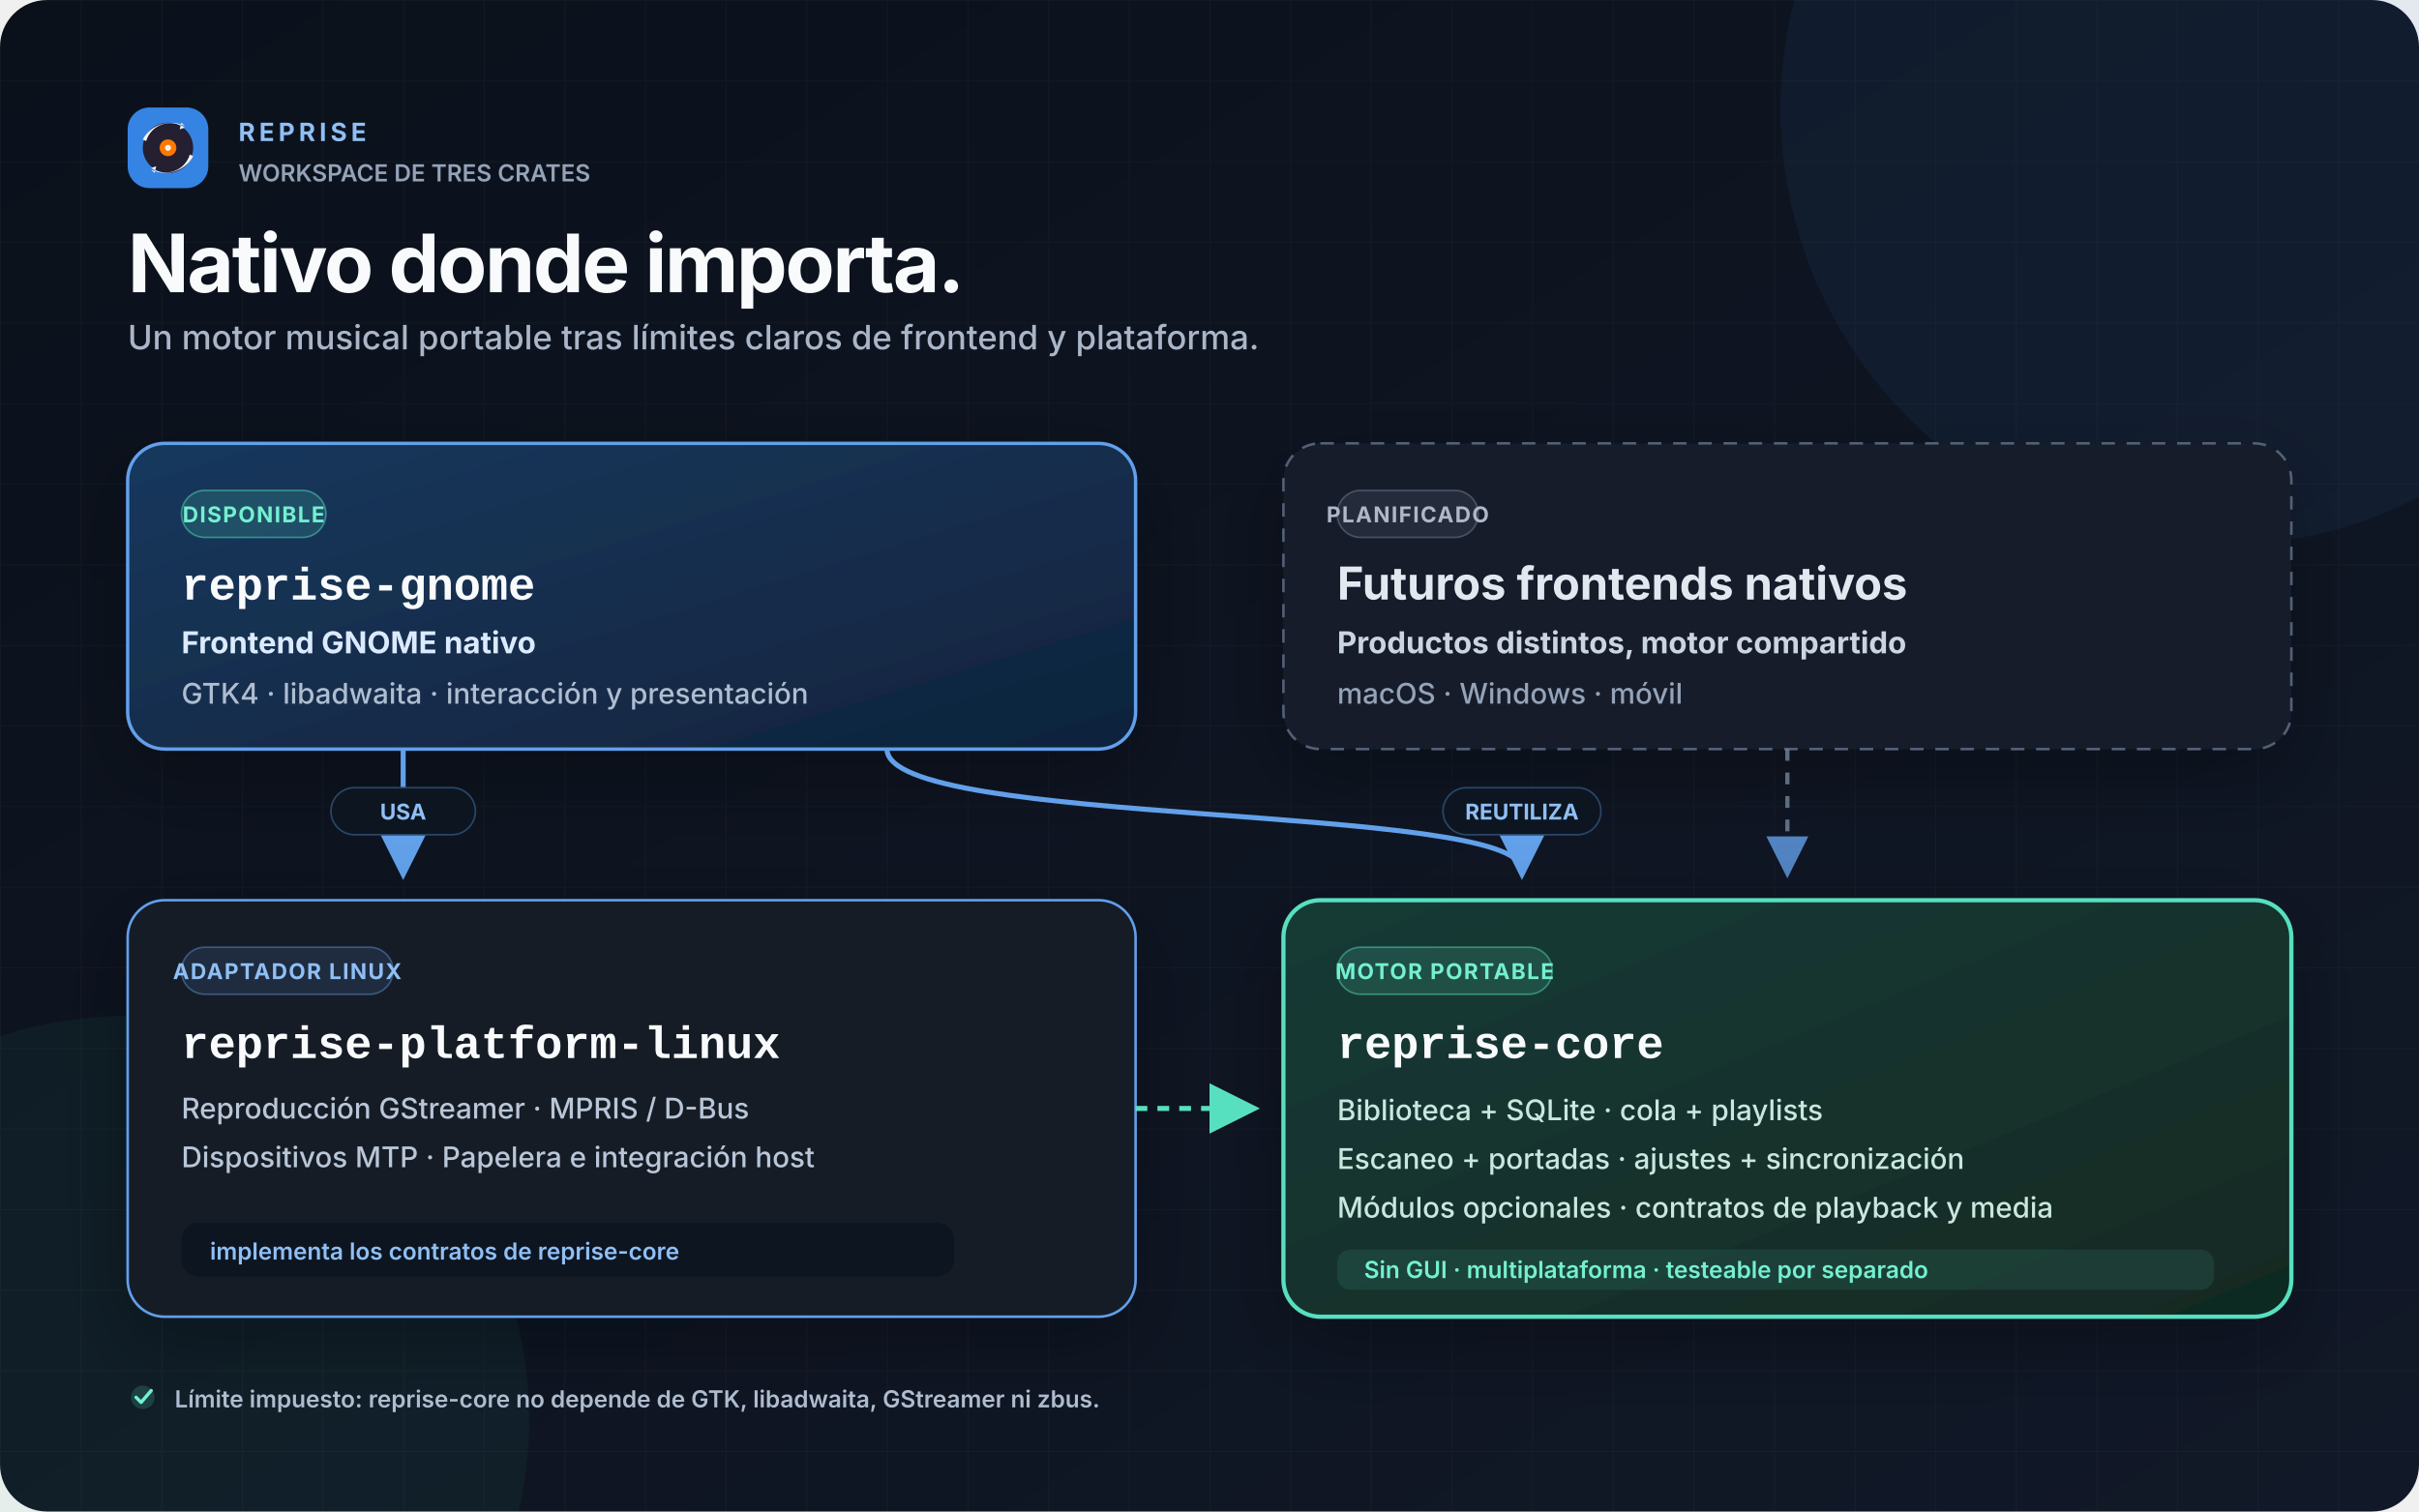
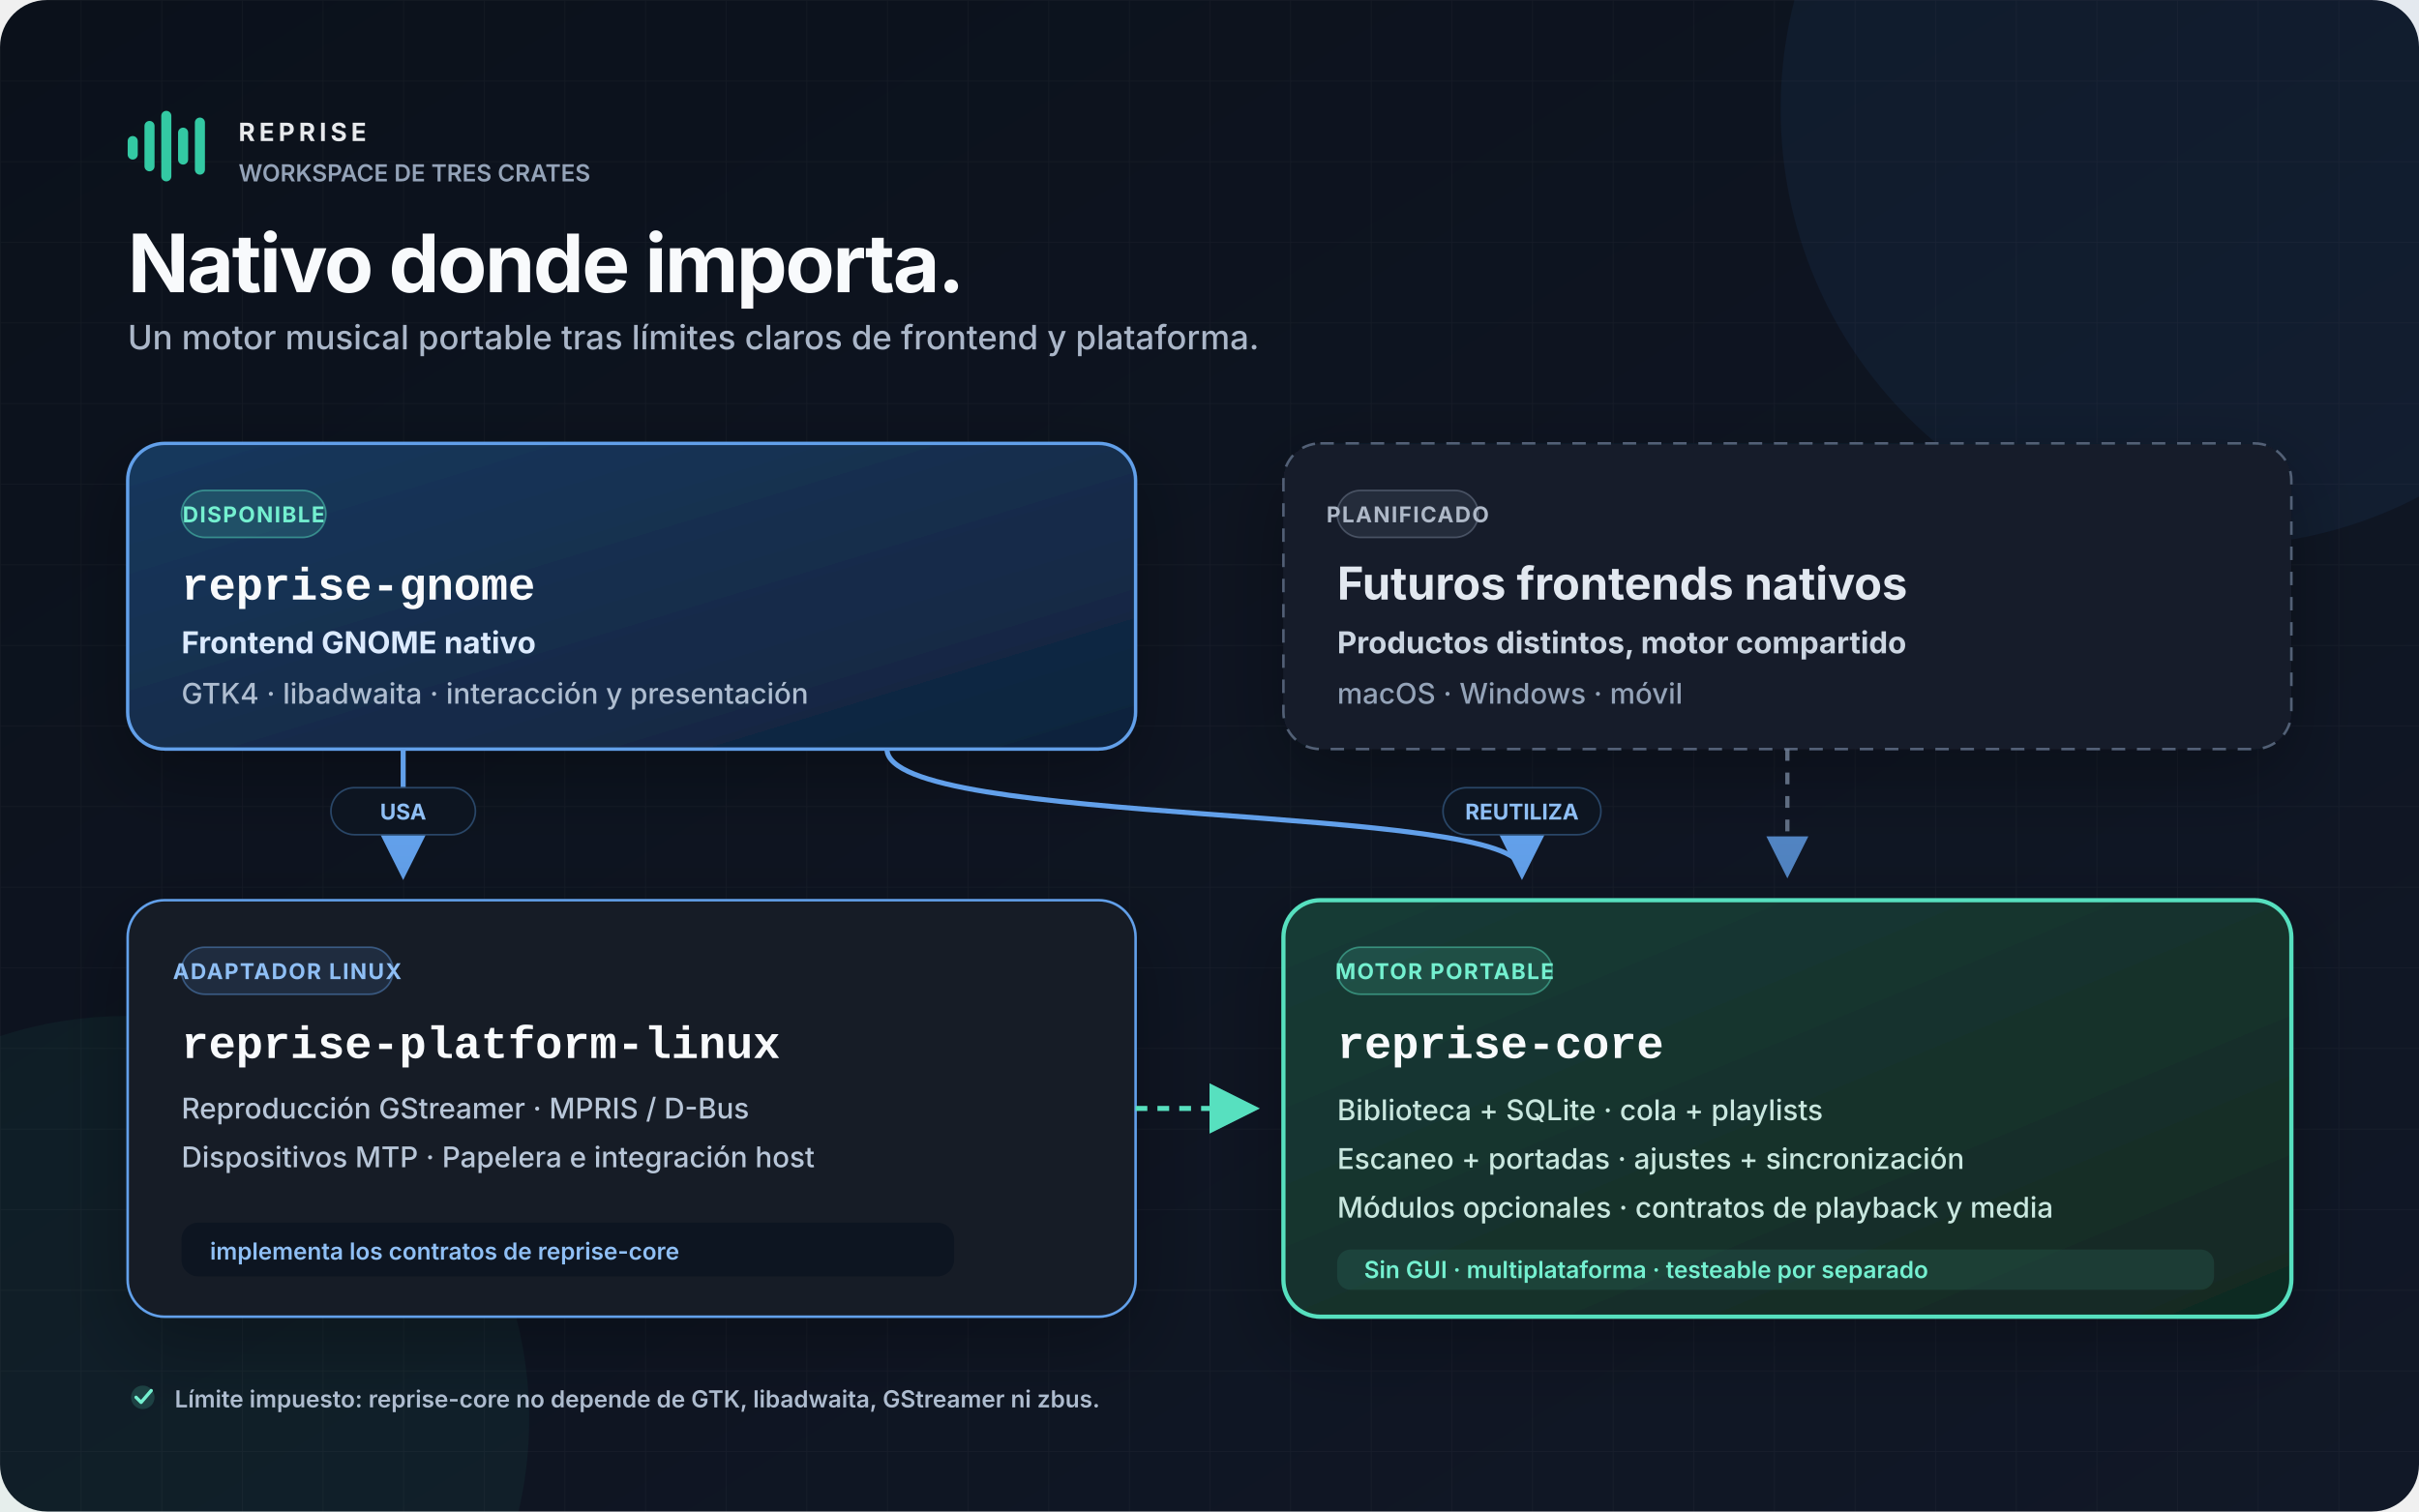
<svg xmlns="http://www.w3.org/2000/svg" width="1440" height="900" viewBox="0 0 1440 900" role="img" aria-labelledby="title description">
  <defs>
    <linearGradient id="background" x1="0" y1="0" x2="1" y2="1">
      <stop offset="0" stop-color="#0b111b" />
      <stop offset="1" stop-color="#111827" />
    </linearGradient>
    <linearGradient id="gnome-card" x1="0" y1="0" x2="1" y2="1">
      <stop offset="0" stop-color="#17385d" />
      <stop offset="1" stop-color="#10233c" />
    </linearGradient>
    <linearGradient id="core-card" x1="0" y1="0" x2="1" y2="1">
      <stop offset="0" stop-color="#193b36" />
      <stop offset="1" stop-color="#112923" />
    </linearGradient>
    <pattern id="grid" width="48" height="48" patternUnits="userSpaceOnUse">
      <path d="M48 0H0V48" fill="none" stroke="#ffffff" stroke-opacity="0.035" />
    </pattern>
    <filter id="shadow" x="-20%" y="-20%" width="140%" height="150%">
      <feDropShadow dx="0" dy="16" stdDeviation="22" flood-color="#000000" flood-opacity="0.28" />
    </filter>
    <filter id="glow" x="-40%" y="-40%" width="180%" height="180%">
      <feGaussianBlur stdDeviation="10" result="blur" />
      <feMerge>
        <feMergeNode in="blur" />
        <feMergeNode in="SourceGraphic" />
      </feMerge>
    </filter>
    <marker id="arrow-blue" markerWidth="10" markerHeight="10" refX="8" refY="5" orient="auto" markerUnits="strokeWidth">
      <path d="M0 0L10 5L0 10Z" fill="#62a0ea" />
    </marker>
    <marker id="arrow-green" markerWidth="10" markerHeight="10" refX="8" refY="5" orient="auto" markerUnits="strokeWidth">
      <path d="M0 0L10 5L0 10Z" fill="#57e0bf" />
    </marker>
    <style>
      .sans { font-family: Inter, ui-sans-serif, system-ui, -apple-system, BlinkMacSystemFont, "Segoe UI", sans-serif; }
      .mono { font-family: "SFMono-Regular", Consolas, "Liberation Mono", monospace; }
      .eyebrow { font-size: 15px; font-weight: 700; letter-spacing: 2.4px; }
      .title { font-size: 48px; font-weight: 750; letter-spacing: -1.2px; }
      .subtitle { font-size: 20px; font-weight: 450; }
      .crate { font-size: 27px; font-weight: 700; }
      .card-title { font-size: 18px; font-weight: 650; }
      .body { font-size: 17px; font-weight: 450; }
      .small { font-size: 14px; font-weight: 600; }
      .pill { font-size: 13px; font-weight: 700; letter-spacing: 0.8px; }
      .line-label { font-size: 13px; font-weight: 650; }
    </style>
  </defs>
  <rect width="1440" height="900" rx="28" fill="url(#background)" />
  <rect width="1440" height="900" rx="28" fill="url(#grid)" />
  <circle cx="1320" cy="65" r="260" fill="#3584e4" opacity="0.07" />
  <circle cx="75" cy="845" r="240" fill="#2ec7a6" opacity="0.055" />
  <g class="sans">
-     <g transform="translate(76 64)">
-       <rect width="48" height="48" rx="13" fill="#3584e4" />
-       <circle cx="24" cy="24" r="15" fill="#241f31" />
-       <circle cx="24" cy="24" r="5" fill="#ff7800" />
-       <circle cx="24" cy="24" r="1.8" fill="#f6f5f4" />
-       <path d="M11 20a15 15 0 0 1 23-8l-3 1 1-4 2 2A19 19 0 0 0 9 19z" fill="#f6f5f4" />
-       <path d="M37 28a15 15 0 0 1-23 8l3-1-1 4-2-2a19 19 0 0 0 25-8z" fill="#f6f5f4" />
+     <g transform="translate(76 66)">
+       <rect x="0" y="15" width="6" height="14" rx="3" fill="#33c9a3" />
+       <rect x="10" y="6" width="6" height="30" rx="3" fill="#33c9a3" />
+       <rect x="20" y="0" width="6" height="42" rx="3" fill="#33c9a3" />
+       <rect x="30" y="10" width="6" height="22" rx="3" fill="#33c9a3" />
+       <rect x="40" y="4" width="6" height="34" rx="3" fill="#33c9a3" />
    </g>
-     <text x="142" y="84" class="eyebrow" fill="#8fbff5">REPRISE</text>
+     <text x="142" y="84" class="eyebrow" fill="#e7e9ec">REPRISE</text>
    <text x="142" y="108" class="small" fill="#94a3b8">WORKSPACE DE TRES CRATES</text>
    <text x="76" y="174" class="title" fill="#f8fafc">Nativo donde importa.</text>
    <text x="76" y="208" class="subtitle" fill="#aab6c8">Un motor musical portable tras límites claros de frontend y plataforma.</text>
    <g filter="url(#shadow)">
      <rect x="76" y="264" width="600" height="182" rx="22" fill="url(#gnome-card)" stroke="#62a0ea" stroke-width="2" />
      <rect x="764" y="264" width="600" height="182" rx="22" fill="#151d2a" stroke="#526176" stroke-width="1.5" stroke-dasharray="8 7" />
    </g>
    <rect x="108" y="292" width="86" height="28" rx="14" fill="#57e0bf" fill-opacity="0.16" stroke="#57e0bf" stroke-opacity="0.48" />
    <text x="151" y="311" class="pill" text-anchor="middle" fill="#74f0d0">DISPONIBLE</text>
    <text x="108" y="357" class="crate mono" fill="#f8fafc">reprise-gnome</text>
    <text x="108" y="389" class="card-title" fill="#dbeafe">Frontend GNOME nativo</text>
    <text x="108" y="419" class="body" fill="#aebdd0">GTK4 · libadwaita · interacción y presentación</text>
    <rect x="796" y="292" width="84" height="28" rx="14" fill="#94a3b8" fill-opacity="0.12" stroke="#94a3b8" stroke-opacity="0.36" />
    <text x="838" y="311" class="pill" text-anchor="middle" fill="#aeb8c7">PLANIFICADO</text>
    <text x="796" y="357" class="crate" fill="#e2e8f0">Futuros frontends nativos</text>
    <text x="796" y="389" class="card-title" fill="#cbd5e1">Productos distintos, motor compartido</text>
    <text x="796" y="419" class="body" fill="#94a3b8">macOS · Windows · móvil</text>
    <path d="M240 446V518" fill="none" stroke="#62a0ea" stroke-width="3" marker-end="url(#arrow-blue)" />
    <path d="M528 446C528 493 906 478 906 518" fill="none" stroke="#62a0ea" stroke-width="3" marker-end="url(#arrow-blue)" />
    <path d="M1064 446V518" fill="none" stroke="#73839a" stroke-width="2.5" stroke-dasharray="7 7" marker-end="url(#arrow-blue)" opacity="0.8" />
    <g>
      <rect x="197" y="469" width="86" height="28" rx="14" fill="#0d1521" stroke="#294667" />
      <text x="240" y="488" class="line-label" text-anchor="middle" fill="#8fbff5">USA</text>
      <rect x="859" y="469" width="94" height="28" rx="14" fill="#0d1521" stroke="#294667" />
      <text x="906" y="488" class="line-label" text-anchor="middle" fill="#8fbff5">REUTILIZA</text>
    </g>
    <g filter="url(#shadow)">
      <rect x="76" y="536" width="600" height="248" rx="22" fill="#171e28" stroke="#62a0ea" stroke-width="1.5" />
      <rect x="764" y="536" width="600" height="248" rx="22" fill="url(#core-card)" stroke="#57e0bf" stroke-width="2.5" />
    </g>
    <rect x="108" y="564" width="126" height="28" rx="14" fill="#62a0ea" fill-opacity="0.13" stroke="#62a0ea" stroke-opacity="0.42" />
    <text x="171" y="583" class="pill" text-anchor="middle" fill="#8fbff5">ADAPTADOR LINUX</text>
    <text x="108" y="630" class="crate mono" fill="#f8fafc">reprise-platform-linux</text>
    <text x="108" y="666" class="body" fill="#b8c6d8">Reproducción GStreamer · MPRIS / D-Bus</text>
    <text x="108" y="695" class="body" fill="#b8c6d8">Dispositivos MTP · Papelera e integración host</text>
    <rect x="108" y="728" width="460" height="32" rx="10" fill="#0d1521" />
    <text x="125" y="750" class="small" fill="#8fbff5">implementa los contratos de reprise-core</text>
    <rect x="796" y="564" width="128" height="28" rx="14" fill="#57e0bf" fill-opacity="0.14" stroke="#57e0bf" stroke-opacity="0.46" />
    <text x="860" y="583" class="pill" text-anchor="middle" fill="#74f0d0">MOTOR PORTABLE</text>
    <text x="796" y="630" class="crate mono" fill="#f8fafc">reprise-core</text>
    <text x="796" y="667" class="body" fill="#c9e7df">Biblioteca + SQLite · cola + playlists</text>
    <text x="796" y="696" class="body" fill="#c9e7df">Escaneo + portadas · ajustes + sincronización</text>
    <text x="796" y="725" class="body" fill="#c9e7df">Módulos opcionales · contratos de playback y media</text>
    <rect x="796" y="744" width="522" height="24" rx="8" fill="#57e0bf" fill-opacity="0.1" />
    <text x="812" y="761" class="small" fill="#74f0d0">Sin GUI · multiplataforma · testeable por separado</text>
    <path d="M676 660H744" fill="none" stroke="#57e0bf" stroke-width="3" stroke-dasharray="7 6" marker-end="url(#arrow-green)" />
    <g transform="translate(76 824)">
      <circle cx="9" cy="8" r="7" fill="#57e0bf" opacity="0.18" />
      <path d="M5 8l3 3 6-7" fill="none" stroke="#74f0d0" stroke-width="2" stroke-linecap="round" stroke-linejoin="round" />
      <text x="28" y="14" class="small" fill="#aebccf">Límite impuesto: reprise-core no depende de GTK, libadwaita, GStreamer ni zbus.</text>
    </g>
  </g>
</svg>
